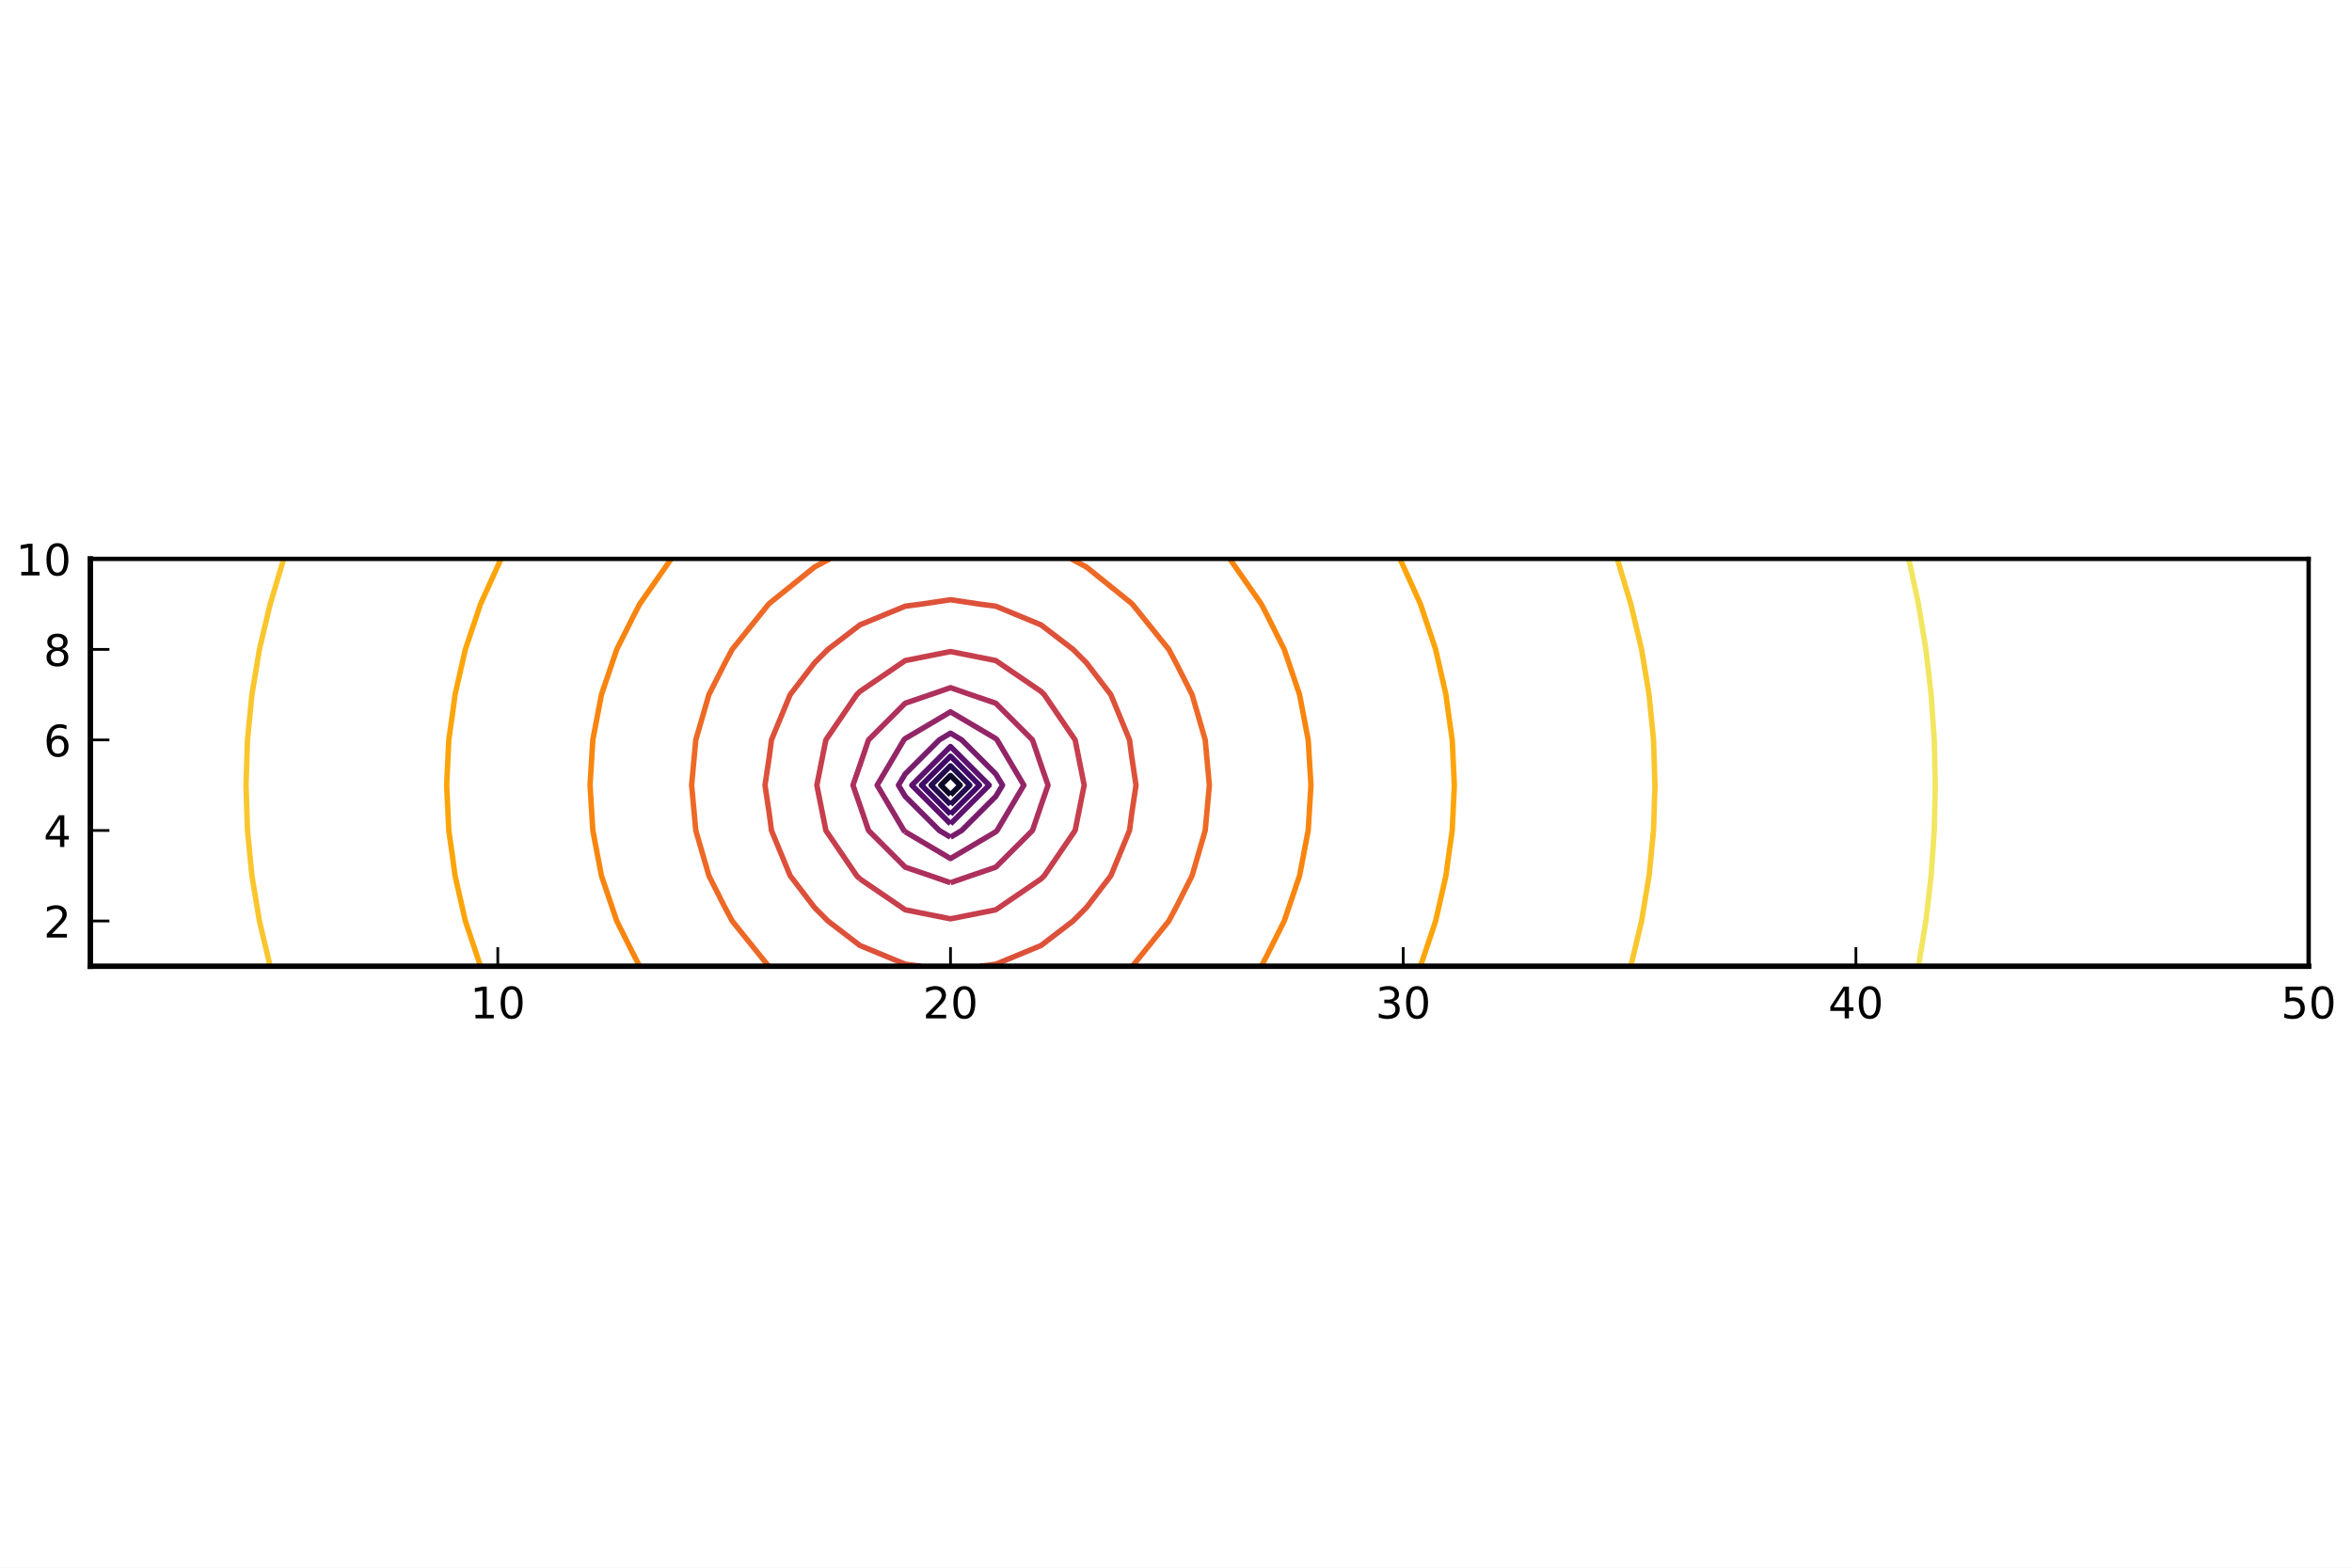
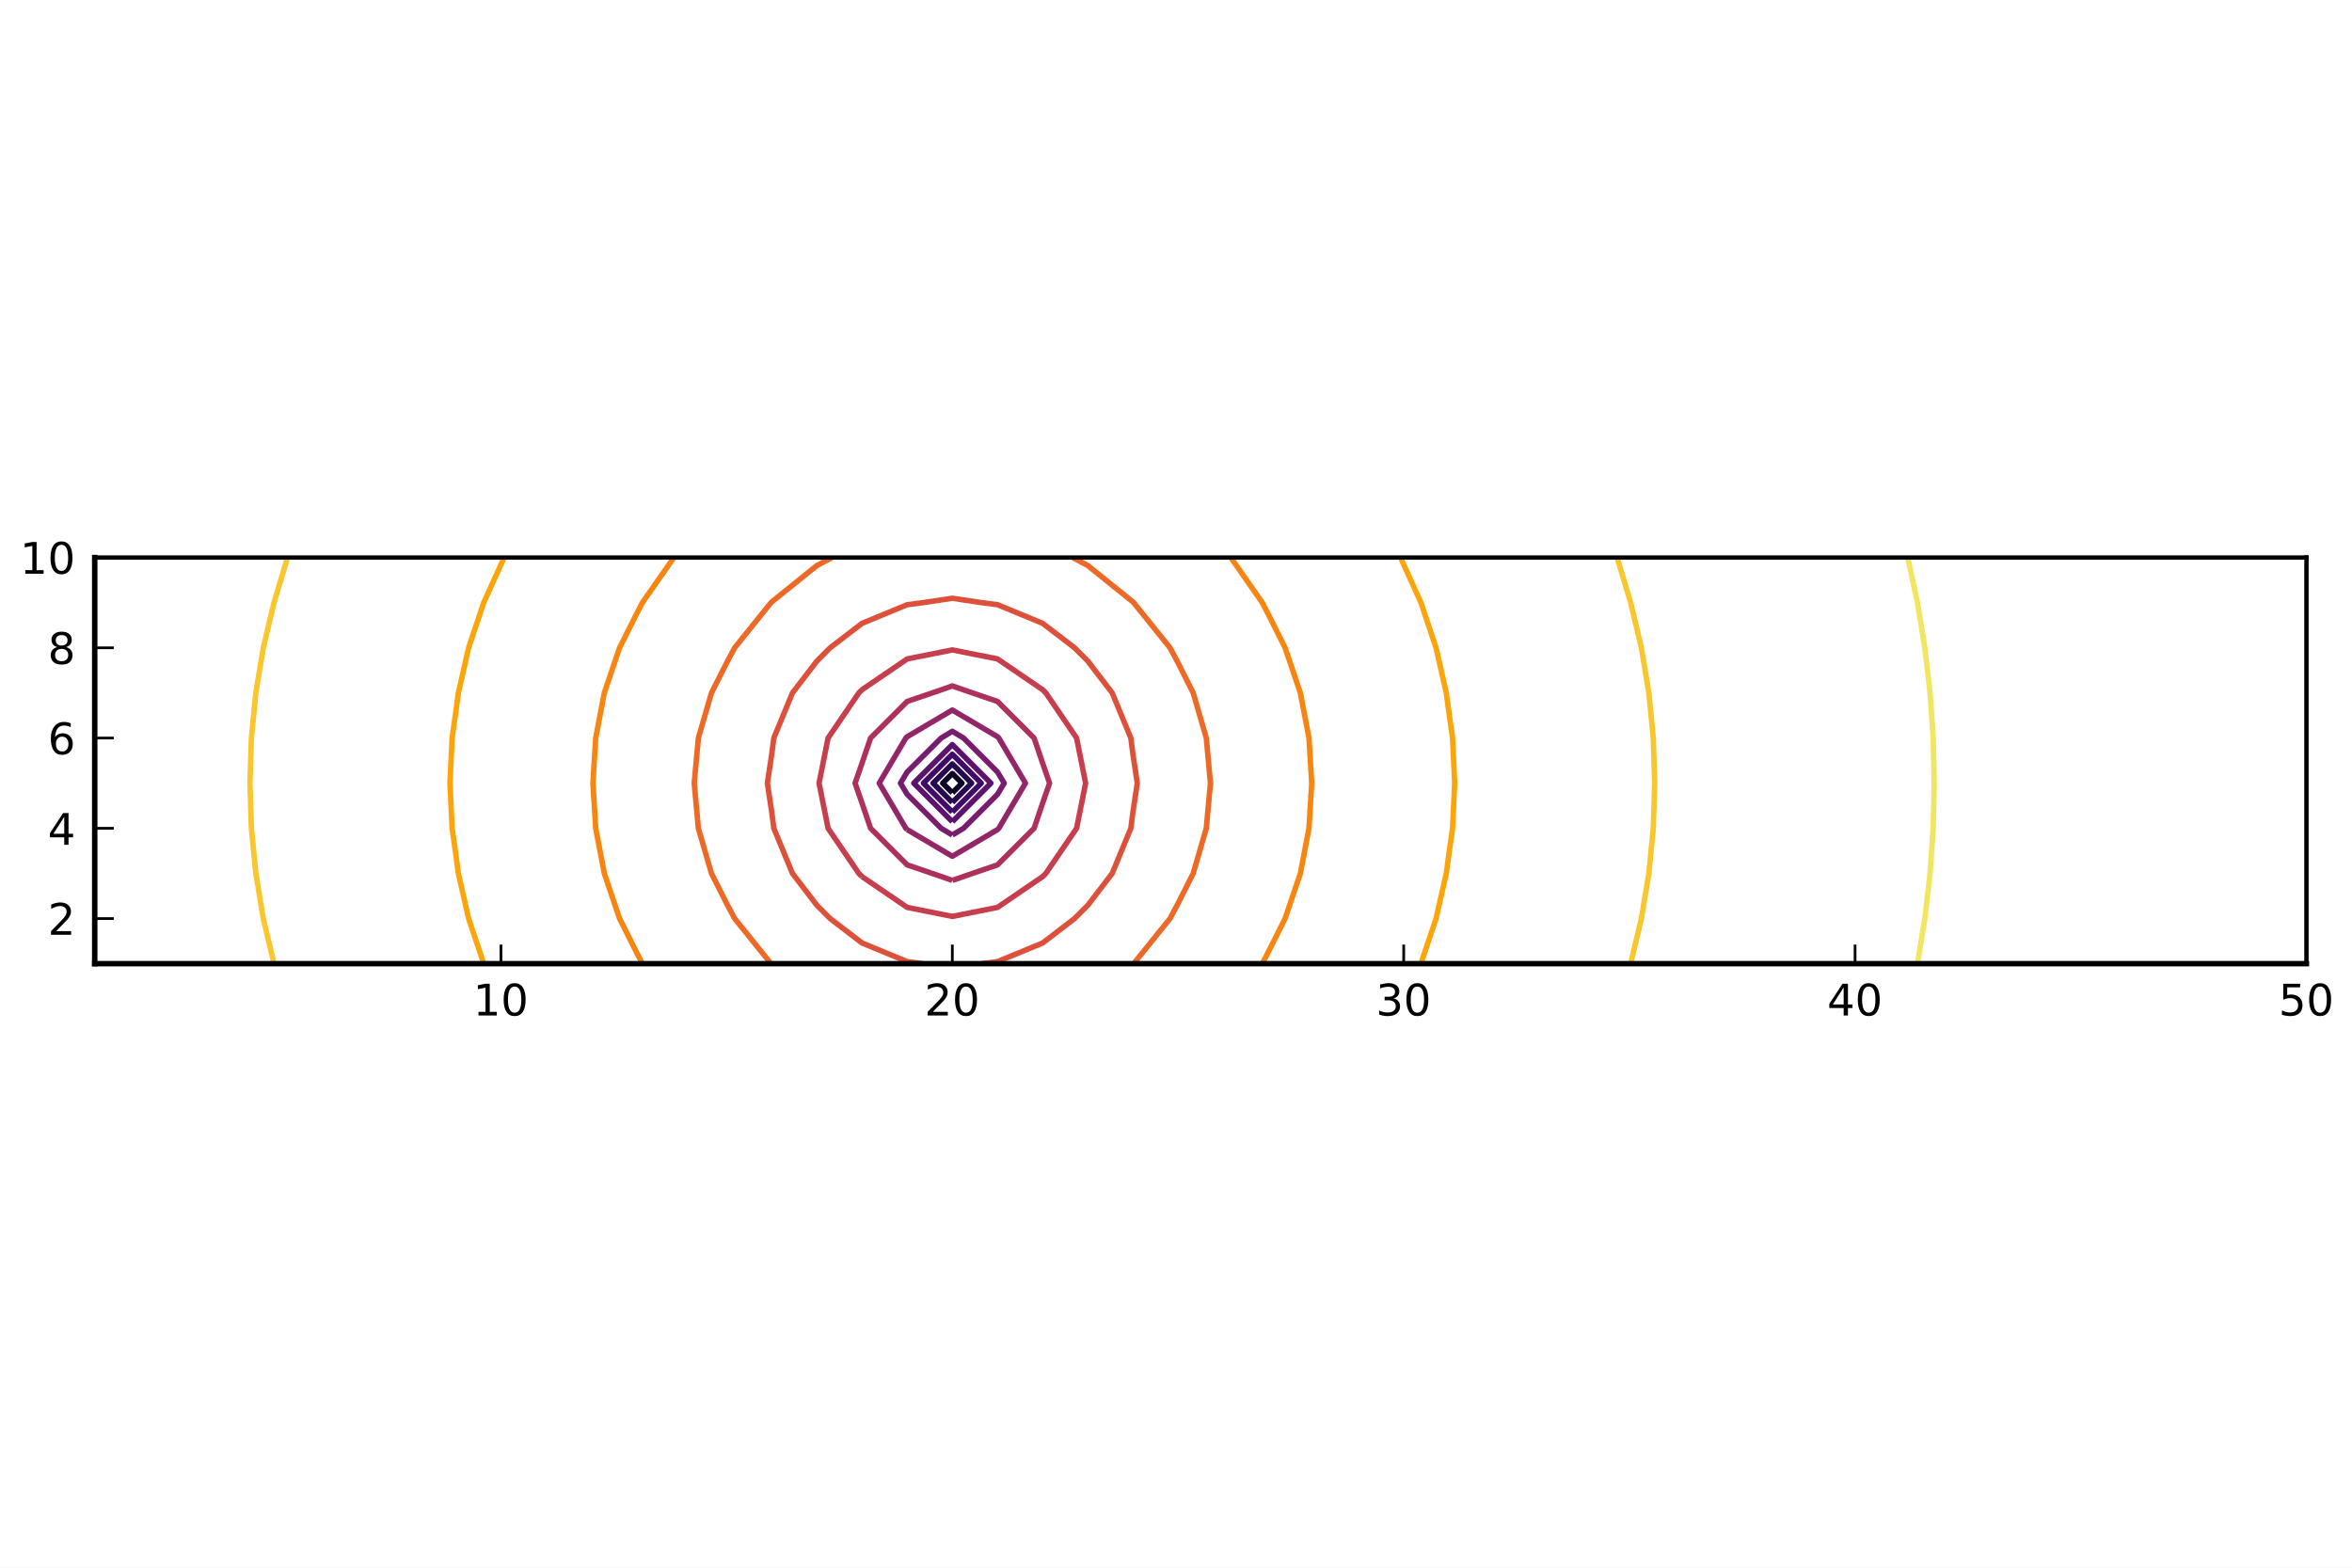
<svg xmlns="http://www.w3.org/2000/svg" xmlns:xlink="http://www.w3.org/1999/xlink" height="288pt" version="1.1" viewBox="0 0 432 288" width="432pt">
  <defs>
    <style type="text/css">
*{stroke-linecap:butt;stroke-linejoin:round;}
  </style>
  </defs>
  <g id="figure_1">
    <g id="patch_1">
      <path d="M 0 288  L 432 288  L 432 0  L 0 0  z " style="fill:#ffffff;" />
    </g>
    <g id="axes_1">
      <g id="patch_2">
-         <path d="M 16.595 177.508  L 424.035 177.508  L 424.035 102.672  L 16.595 102.672  z " style="fill:#ffffff;" />
+         <path d="M 17.398 177.037  L 423.634 177.037  L 423.634 102.423  L 17.398 102.423  z " style="fill:#ffffff;" />
      </g>
      <g id="LineCollection_1">
-         <path clip-path="url(#pd98d2b5784)" d="M 174.582 144.248  " style="fill:none;stroke:#000004;" />
+         <path clip-path="url(#p6b3e95eae3)" d="M 174.918 143.875  " style="fill:none;stroke:#000004;" />
      </g>
      <g id="LineCollection_2">
-         <path clip-path="url(#pd98d2b5784)" d="M 174.582 146.023  L 172.806 144.248  L 174.582 142.472  L 176.358 144.248  L 174.582 146.023  " style="fill:none;stroke:#0c0826;" />
+         <path clip-path="url(#p6b3e95eae3)" d="M 174.918 145.646  L 173.148 143.875  L 174.918 142.105  L 176.689 143.875  L 174.918 145.646  " style="fill:none;stroke:#0c0826;" />
      </g>
      <g id="LineCollection_3">
-         <path clip-path="url(#pd98d2b5784)" d="M 174.582 147.799  L 171.03 144.248  L 174.582 140.696  L 178.133 144.248  L 174.582 147.799  " style="fill:none;stroke:#240c4f;" />
+         <path clip-path="url(#p6b3e95eae3)" d="M 174.918 147.416  L 171.377 143.875  L 174.918 140.334  L 178.459 143.875  L 174.918 147.416  " style="fill:none;stroke:#240c4f;" />
      </g>
      <g id="LineCollection_4">
-         <path clip-path="url(#pd98d2b5784)" d="M 174.582 149.575  L 169.255 144.248  L 174.582 138.92  L 179.909 144.248  L 174.582 149.575  " style="fill:none;stroke:#420a68;" />
+         <path clip-path="url(#p6b3e95eae3)" d="M 174.918 149.187  L 169.607 143.875  L 174.918 138.564  L 180.23 143.875  L 174.918 149.187  " style="fill:none;stroke:#420a68;" />
      </g>
      <g id="LineCollection_5">
-         <path clip-path="url(#pd98d2b5784)" d="M 174.582 151.35  L 167.479 144.248  L 174.582 137.145  L 181.685 144.248  L 174.582 151.35  " style="fill:none;stroke:#5d126e;" />
+         <path clip-path="url(#p6b3e95eae3)" d="M 174.918 150.957  L 167.836 143.875  L 174.918 136.793  L 182 143.875  L 174.918 150.957  " style="fill:none;stroke:#5d126e;" />
      </g>
      <g id="LineCollection_6">
-         <path clip-path="url(#pd98d2b5784)" d="M 174.582 153.805  L 172.519 152.563  L 166.267 146.31  L 165.024 144.248  L 166.267 142.185  L 172.519 135.932  L 174.582 134.69  L 176.644 135.932  L 182.897 142.185  L 184.14 144.248  L 182.897 146.31  L 176.644 152.563  L 174.582 153.805  " style="fill:none;stroke:#781c6d;" />
+         <path clip-path="url(#p6b3e95eae3)" d="M 174.918 153.405  L 172.862 152.166  L 166.628 145.932  L 165.389 143.875  L 166.628 141.819  L 172.862 135.585  L 174.918 134.346  L 176.974 135.585  L 183.209 141.819  L 184.448 143.875  L 183.209 145.932  L 176.974 152.166  L 174.918 153.405  " style="fill:none;stroke:#781c6d;" />
      </g>
      <g id="LineCollection_7">
-         <path clip-path="url(#pd98d2b5784)" d="M 166.267 152.809  L 166.021 152.563  L 161.109 144.248  L 166.021 135.932  L 166.267 135.686  L 174.582 130.774  L 182.897 135.686  L 183.143 135.932  L 188.055 144.248  L 183.143 152.563  L 182.897 152.809  L 174.582 157.721  L 166.267 152.809  " style="fill:none;stroke:#932667;" />
+         <path clip-path="url(#p6b3e95eae3)" d="M 166.628 152.411  L 166.382 152.166  L 161.485 143.875  L 166.382 135.585  L 166.628 135.339  L 174.918 130.442  L 183.209 135.339  L 183.454 135.585  L 188.351 143.875  L 183.454 152.166  L 183.209 152.411  L 174.918 157.309  L 166.628 152.411  " style="fill:none;stroke:#932667;" />
      </g>
      <g id="LineCollection_8">
-         <path clip-path="url(#pd98d2b5784)" d="M 174.582 162.163  L 170.882 160.878  L 166.267 159.308  L 159.522 152.563  L 157.952 147.947  L 156.666 144.248  L 157.952 140.548  L 159.522 135.932  L 166.267 129.187  L 170.882 127.617  L 174.582 126.332  L 178.282 127.617  L 182.897 129.187  L 189.642 135.932  L 191.212 140.548  L 192.497 144.248  L 191.212 147.947  L 189.642 152.563  L 182.897 159.308  L 178.282 160.878  L 174.582 162.163  " style="fill:none;stroke:#ae305c;" />
+         <path clip-path="url(#p6b3e95eae3)" d="M 174.918 161.738  L 171.229 160.456  L 166.628 158.891  L 159.903 152.166  L 158.337 147.564  L 157.056 143.875  L 158.337 140.186  L 159.903 135.585  L 166.628 128.86  L 171.229 127.294  L 174.918 126.013  L 178.607 127.294  L 183.209 128.86  L 189.934 135.585  L 191.499 140.186  L 192.781 143.875  L 191.499 147.564  L 189.934 152.166  L 183.209 158.891  L 178.607 160.456  L 174.918 161.738  " style="fill:none;stroke:#ae305c;" />
      </g>
      <g id="LineCollection_9">
-         <path clip-path="url(#pd98d2b5784)" d="M 157.952 161.471  L 157.358 160.878  L 151.689 152.563  L 150.031 144.248  L 151.689 135.932  L 157.358 127.617  L 157.952 127.024  L 166.267 121.354  L 174.582 119.696  L 182.897 121.354  L 191.212 127.024  L 191.805 127.617  L 197.475 135.932  L 199.133 144.248  L 197.475 152.563  L 191.805 160.878  L 191.212 161.471  L 182.897 167.141  L 174.582 168.799  L 166.267 167.141  L 157.952 161.471  " style="fill:none;stroke:#c73e4c;" />
+         <path clip-path="url(#p6b3e95eae3)" d="M 158.337 161.048  L 157.746 160.456  L 152.093 152.166  L 150.44 143.875  L 152.093 135.585  L 157.746 127.294  L 158.337 126.703  L 166.628 121.05  L 174.918 119.397  L 183.209 121.05  L 191.499 126.703  L 192.091 127.294  L 197.744 135.585  L 199.397 143.875  L 197.744 152.166  L 192.091 160.456  L 191.499 161.048  L 183.209 166.701  L 174.918 168.354  L 166.628 166.701  L 158.337 161.048  " style="fill:none;stroke:#c73e4c;" />
      </g>
      <g id="LineCollection_10">
-         <path clip-path="url(#pd98d2b5784)" d="M 169.188 177.508  L 166.267 177.133  L 157.952 173.699  L 152.072 169.193  L 149.637 166.757  L 145.131 160.878  L 141.697 152.563  L 141.321 149.642  L 140.51 144.248  L 141.321 138.853  L 141.697 135.932  L 145.131 127.617  L 149.637 121.738  L 152.072 119.302  L 157.952 114.796  L 166.267 111.363  L 169.188 110.987  L 174.582 110.176  L 179.976 110.987  L 182.897 111.363  L 191.212 114.796  L 197.092 119.302  L 199.527 121.738  L 204.033 127.617  L 207.467 135.932  L 207.842 138.853  L 208.654 144.248  L 207.842 149.642  L 207.467 152.563  L 204.033 160.878  L 199.527 166.757  L 197.092 169.193  L 191.212 173.699  L 182.897 177.133  L 179.976 177.508  " style="fill:none;stroke:#dd513a;" />
+         <path clip-path="url(#p6b3e95eae3)" d="M 169.54 177.037  L 166.628 176.663  L 158.337 173.239  L 152.475 168.747  L 150.047 166.318  L 145.554 160.456  L 142.13 152.166  L 141.756 149.253  L 140.947 143.875  L 141.756 138.497  L 142.13 135.585  L 145.554 127.294  L 150.047 121.432  L 152.475 119.004  L 158.337 114.511  L 166.628 111.088  L 169.54 110.713  L 174.918 109.904  L 180.296 110.713  L 183.209 111.088  L 191.499 114.511  L 197.361 119.004  L 199.79 121.432  L 204.282 127.294  L 207.706 135.585  L 208.08 138.497  L 208.889 143.875  L 208.08 149.253  L 207.706 152.166  L 204.282 160.456  L 199.79 166.318  L 197.361 168.747  L 191.499 173.239  L 183.209 176.663  L 180.296 177.037  " style="fill:none;stroke:#dd513a;" />
      </g>
      <g id="LineCollection_11">
-         <path clip-path="url(#pd98d2b5784)" d="M 141.178 177.508  L 134.482 169.193  L 133.006 166.416  L 130.208 160.878  L 127.797 152.563  L 127.033 144.248  L 127.797 135.932  L 130.208 127.617  L 133.006 122.079  L 134.482 119.302  L 141.178 110.987  L 141.321 110.844  L 149.637 104.148  L 152.413 102.672  " style="fill:none;stroke:#ed6925;" />
-         <path clip-path="url(#pd98d2b5784)" d="M 196.751 102.672  L 199.527 104.148  L 207.842 110.844  L 207.986 110.987  L 214.682 119.302  L 216.157 122.079  L 218.956 127.617  L 221.367 135.932  L 222.13 144.248  L 221.367 152.563  L 218.956 160.878  L 216.157 166.416  L 214.682 169.193  L 207.986 177.508  " style="fill:none;stroke:#ed6925;" />
+         <path clip-path="url(#p6b3e95eae3)" d="M 141.613 177.037  L 134.937 168.747  L 133.466 165.978  L 130.676 160.456  L 128.271 152.166  L 127.51 143.875  L 128.271 135.585  L 130.676 127.294  L 133.466 121.772  L 134.937 119.004  L 141.613 110.713  L 141.756 110.57  L 150.047 103.894  L 152.815 102.423  " style="fill:none;stroke:#ed6925;" />
+         <path clip-path="url(#p6b3e95eae3)" d="M 197.021 102.423  L 199.79 103.894  L 208.08 110.57  L 208.223 110.713  L 214.899 119.004  L 216.371 121.772  L 219.16 127.294  L 221.565 135.585  L 222.326 143.875  L 221.565 152.166  L 219.16 160.456  L 216.371 165.978  L 214.899 168.747  L 208.223 177.037  " style="fill:none;stroke:#ed6925;" />
      </g>
      <g id="LineCollection_12">
-         <path clip-path="url(#pd98d2b5784)" d="M 117.485 177.508  L 116.376 175.366  L 113.283 169.193  L 110.467 160.878  L 108.884 152.563  L 108.376 144.248  L 108.884 135.932  L 110.467 127.617  L 113.283 119.302  L 116.376 113.129  L 117.485 110.987  L 123.282 102.672  " style="fill:none;stroke:#f8850f;" />
-         <path clip-path="url(#pd98d2b5784)" d="M 225.882 102.672  L 231.679 110.987  L 232.788 113.129  L 235.881 119.302  L 238.697 127.617  L 240.28 135.932  L 240.788 144.248  L 240.28 152.563  L 238.697 160.878  L 235.881 169.193  L 232.788 175.366  L 231.679 177.508  " style="fill:none;stroke:#f8850f;" />
+         <path clip-path="url(#p6b3e95eae3)" d="M 117.99 177.037  L 116.885 174.902  L 113.8 168.747  L 110.993 160.456  L 109.415 152.166  L 108.908 143.875  L 109.415 135.585  L 110.993 127.294  L 113.8 119.004  L 116.885 112.849  L 117.99 110.713  L 123.77 102.423  " style="fill:none;stroke:#f8850f;" />
+         <path clip-path="url(#p6b3e95eae3)" d="M 226.067 102.423  L 231.846 110.713  L 232.952 112.849  L 236.036 119.004  L 238.844 127.294  L 240.422 135.585  L 240.929 143.875  L 240.422 152.166  L 238.844 160.456  L 236.036 168.747  L 232.952 174.902  L 231.846 177.037  " style="fill:none;stroke:#f8850f;" />
      </g>
      <g id="LineCollection_13">
-         <path clip-path="url(#pd98d2b5784)" d="M 88.259 177.508  L 85.474 169.193  L 83.583 160.878  L 83.116 157.374  L 82.432 152.563  L 82.039 144.248  L 82.432 135.932  L 83.116 131.121  L 83.583 127.617  L 85.474 119.302  L 88.259 110.987  L 91.431 103.972  L 92.025 102.672  " style="fill:none;stroke:#fca50a;" />
-         <path clip-path="url(#pd98d2b5784)" d="M 257.139 102.672  L 257.733 103.972  L 260.905 110.987  L 263.689 119.302  L 265.58 127.617  L 266.048 131.121  L 266.732 135.932  L 267.125 144.248  L 266.732 152.563  L 266.048 157.374  L 265.58 160.878  L 263.689 169.193  L 260.905 177.508  " style="fill:none;stroke:#fca50a;" />
+         <path clip-path="url(#p6b3e95eae3)" d="M 88.851 177.037  L 86.074 168.747  L 84.189 160.456  L 83.722 156.963  L 83.04 152.166  L 82.649 143.875  L 83.04 135.585  L 83.722 130.787  L 84.189 127.294  L 86.074 119.004  L 88.851 110.713  L 92.013 103.719  L 92.605 102.423  " style="fill:none;stroke:#fca50a;" />
+         <path clip-path="url(#p6b3e95eae3)" d="M 257.231 102.423  L 257.823 103.719  L 260.986 110.713  L 263.762 119.004  L 265.647 127.294  L 266.114 130.787  L 266.796 135.585  L 267.187 143.875  L 266.796 152.166  L 266.114 156.963  L 265.647 160.456  L 263.762 168.747  L 260.986 177.037  " style="fill:none;stroke:#fca50a;" />
      </g>
      <g id="LineCollection_14">
-         <path clip-path="url(#pd98d2b5784)" d="M 49.622 177.508  L 47.648 169.193  L 46.271 160.878  L 45.457 152.563  L 45.188 144.248  L 45.457 135.932  L 46.271 127.617  L 47.648 119.302  L 49.622 110.987  L 49.855 110.22  L 52.11 102.672  " style="fill:none;stroke:#fac62d;" />
-         <path clip-path="url(#pd98d2b5784)" d="M 297.054 102.672  L 299.309 110.22  L 299.542 110.987  L 301.516 119.302  L 302.893 127.617  L 303.707 135.932  L 303.975 144.248  L 303.707 152.563  L 302.893 160.878  L 301.516 169.193  L 299.542 177.508  " style="fill:none;stroke:#fac62d;" />
+         <path clip-path="url(#p6b3e95eae3)" d="M 50.328 177.037  L 48.36 168.747  L 46.986 160.456  L 46.175 152.166  L 45.907 143.875  L 46.175 135.585  L 46.986 127.294  L 48.36 119.004  L 50.328 110.713  L 50.56 109.948  L 52.809 102.423  " style="fill:none;stroke:#fac62d;" />
+         <path clip-path="url(#p6b3e95eae3)" d="M 297.027 102.423  L 299.276 109.948  L 299.509 110.713  L 301.476 119.004  L 302.85 127.294  L 303.661 135.585  L 303.929 143.875  L 303.661 152.166  L 302.85 160.456  L 301.476 168.747  L 299.509 177.037  " style="fill:none;stroke:#fac62d;" />
      </g>
      <g id="LineCollection_15">
-         <path clip-path="url(#pd98d2b5784)" d="M 350.591 102.672  L 352.373 110.987  L 353.737 119.302  L 354.699 127.617  L 355.271 135.932  L 355.461 144.248  L 355.271 152.563  L 354.699 160.878  L 353.737 169.193  L 352.373 177.508  " style="fill:none;stroke:#f2e661;" />
+         <path clip-path="url(#p6b3e95eae3)" d="M 350.407 102.423  L 352.184 110.713  L 353.543 119.004  L 354.502 127.294  L 355.072 135.585  L 355.262 143.875  L 355.072 152.166  L 354.502 160.456  L 353.543 168.747  L 352.184 177.037  " style="fill:none;stroke:#f2e661;" />
      </g>
      <g id="LineCollection_16" />
      <g id="matplotlib.axis_1">
        <g id="xtick_1">
          <g id="line2d_1">
            <defs>
-               <path d="M 0 0  L 0 -3.5  " id="m5a21bd510a" style="stroke:#000000;stroke-width:0.5;" />
-             </defs>
-             <g>
-               <use style="stroke:#000000;stroke-width:0.5;" x="91.431" xlink:href="#m5a21bd510a" y="177.508" />
+               <path d="M 0 0  L 0 -3.5  " id="mecb7a3f359" style="stroke:#000000;stroke-width:0.5;" />
+             </defs>
+             <g>
+               <use style="stroke:#000000;stroke-width:0.5;" x="92.013" xlink:href="#mecb7a3f359" y="177.037" />
            </g>
          </g>
          <g id="text_1">
            <defs>
              <path d="M 12.406 8.297  L 28.516 8.297  L 28.516 63.922  L 10.984 60.406  L 10.984 69.391  L 28.422 72.906  L 38.281 72.906  L 38.281 8.297  L 54.391 8.297  L 54.391 0  L 12.406 0  z " id="DejaVuSans-49" />
              <path d="M 31.781 66.406  Q 24.172 66.406 20.328 58.906  Q 16.5 51.422 16.5 36.375  Q 16.5 21.391 20.328 13.891  Q 24.172 6.391 31.781 6.391  Q 39.453 6.391 43.281 13.891  Q 47.125 21.391 47.125 36.375  Q 47.125 51.422 43.281 58.906  Q 39.453 66.406 31.781 66.406  z M 31.781 74.219  Q 44.047 74.219 50.516 64.516  Q 56.984 54.828 56.984 36.375  Q 56.984 17.969 50.516 8.266  Q 44.047 -1.422 31.781 -1.422  Q 19.531 -1.422 13.062 8.266  Q 6.594 17.969 6.594 36.375  Q 6.594 54.828 13.062 64.516  Q 19.531 74.219 31.781 74.219  z " id="DejaVuSans-48" />
            </defs>
-             <g transform="translate(86.34069 187.0868)scale(0.08 -0.08)">
-               <use xlink:href="#DejaVuSans-49" />
-               <use x="63.623" xlink:href="#DejaVuSans-48" />
+             <g transform="translate(86.89296 186.6161)scale(0.08 -0.08)">
+               <use transform="translate(0 0.78125)" xlink:href="#DejaVuSans-49" />
+               <use transform="translate(63.62305 0.78125)" xlink:href="#DejaVuSans-48" />
            </g>
          </g>
        </g>
        <g id="xtick_2">
          <g id="line2d_2">
            <g>
-               <use style="stroke:#000000;stroke-width:0.5;" x="174.582" xlink:href="#m5a21bd510a" y="177.508" />
+               <use style="stroke:#000000;stroke-width:0.5;" x="174.918" xlink:href="#mecb7a3f359" y="177.037" />
            </g>
          </g>
          <g id="text_2">
            <defs>
              <path d="M 19.188 8.297  L 53.609 8.297  L 53.609 0  L 7.328 0  L 7.328 8.297  Q 12.938 14.109 22.625 23.891  Q 32.328 33.688 34.812 36.531  Q 39.547 41.844 41.422 45.531  Q 43.312 49.219 43.312 52.781  Q 43.312 58.594 39.234 62.25  Q 35.156 65.922 28.609 65.922  Q 23.969 65.922 18.812 64.312  Q 13.672 62.703 7.812 59.422  L 7.812 69.391  Q 13.766 71.781 18.938 73  Q 24.125 74.219 28.422 74.219  Q 39.75 74.219 46.484 68.547  Q 53.219 62.891 53.219 53.422  Q 53.219 48.922 51.531 44.891  Q 49.859 40.875 45.406 35.406  Q 44.188 33.984 37.641 27.219  Q 31.109 20.453 19.188 8.297  z " id="DejaVuSans-50" />
            </defs>
-             <g transform="translate(169.4919 187.0868)scale(0.08 -0.08)">
-               <use xlink:href="#DejaVuSans-50" />
-               <use x="63.623" xlink:href="#DejaVuSans-48" />
+             <g transform="translate(169.7981 186.6161)scale(0.08 -0.08)">
+               <use transform="translate(0 0.78125)" xlink:href="#DejaVuSans-50" />
+               <use transform="translate(63.62305 0.78125)" xlink:href="#DejaVuSans-48" />
            </g>
          </g>
        </g>
        <g id="xtick_3">
          <g id="line2d_3">
            <g>
-               <use style="stroke:#000000;stroke-width:0.5;" x="257.733" xlink:href="#m5a21bd510a" y="177.508" />
+               <use style="stroke:#000000;stroke-width:0.5;" x="257.823" xlink:href="#mecb7a3f359" y="177.037" />
            </g>
          </g>
          <g id="text_3">
            <defs>
              <path d="M 40.578 39.312  Q 47.656 37.797 51.625 33  Q 55.609 28.219 55.609 21.188  Q 55.609 10.406 48.188 4.484  Q 40.766 -1.422 27.094 -1.422  Q 22.516 -1.422 17.656 -0.516  Q 12.797 0.391 7.625 2.203  L 7.625 11.719  Q 11.719 9.328 16.594 8.109  Q 21.484 6.891 26.812 6.891  Q 36.078 6.891 40.938 10.547  Q 45.797 14.203 45.797 21.188  Q 45.797 27.641 41.281 31.266  Q 36.766 34.906 28.719 34.906  L 20.219 34.906  L 20.219 43.016  L 29.109 43.016  Q 36.375 43.016 40.234 45.922  Q 44.094 48.828 44.094 54.297  Q 44.094 59.906 40.109 62.906  Q 36.141 65.922 28.719 65.922  Q 24.656 65.922 20.016 65.031  Q 15.375 64.156 9.812 62.312  L 9.812 71.094  Q 15.438 72.656 20.344 73.438  Q 25.25 74.219 29.594 74.219  Q 40.828 74.219 47.359 69.109  Q 53.906 64.016 53.906 55.328  Q 53.906 49.266 50.438 45.094  Q 46.969 40.922 40.578 39.312  z " id="DejaVuSans-51" />
            </defs>
-             <g transform="translate(252.643 187.0868)scale(0.08 -0.08)">
-               <use xlink:href="#DejaVuSans-51" />
-               <use x="63.623" xlink:href="#DejaVuSans-48" />
+             <g transform="translate(252.7032 186.6161)scale(0.08 -0.08)">
+               <use transform="translate(0 0.78125)" xlink:href="#DejaVuSans-51" />
+               <use transform="translate(63.62305 0.78125)" xlink:href="#DejaVuSans-48" />
            </g>
          </g>
        </g>
        <g id="xtick_4">
          <g id="line2d_4">
            <g>
-               <use style="stroke:#000000;stroke-width:0.5;" x="340.884" xlink:href="#m5a21bd510a" y="177.508" />
+               <use style="stroke:#000000;stroke-width:0.5;" x="340.728" xlink:href="#mecb7a3f359" y="177.037" />
            </g>
          </g>
          <g id="text_4">
            <defs>
              <path d="M 37.797 64.312  L 12.891 25.391  L 37.797 25.391  z M 35.203 72.906  L 47.609 72.906  L 47.609 25.391  L 58.016 25.391  L 58.016 17.188  L 47.609 17.188  L 47.609 0  L 37.797 0  L 37.797 17.188  L 4.891 17.188  L 4.891 26.703  z " id="DejaVuSans-52" />
            </defs>
-             <g transform="translate(335.7942 187.0868)scale(0.08 -0.08)">
-               <use xlink:href="#DejaVuSans-52" />
-               <use x="63.623" xlink:href="#DejaVuSans-48" />
+             <g transform="translate(335.6084 186.6161)scale(0.08 -0.08)">
+               <use transform="translate(0 0.78125)" xlink:href="#DejaVuSans-52" />
+               <use transform="translate(63.62305 0.78125)" xlink:href="#DejaVuSans-48" />
            </g>
          </g>
        </g>
        <g id="xtick_5">
          <g id="line2d_5">
            <g>
-               <use style="stroke:#000000;stroke-width:0.5;" x="424.035" xlink:href="#m5a21bd510a" y="177.508" />
+               <use style="stroke:#000000;stroke-width:0.5;" x="423.634" xlink:href="#mecb7a3f359" y="177.037" />
            </g>
          </g>
          <g id="text_5">
            <defs>
              <path d="M 10.797 72.906  L 49.516 72.906  L 49.516 64.594  L 19.828 64.594  L 19.828 46.734  Q 21.969 47.469 24.109 47.828  Q 26.266 48.188 28.422 48.188  Q 40.625 48.188 47.75 41.5  Q 54.891 34.812 54.891 23.391  Q 54.891 11.625 47.562 5.094  Q 40.234 -1.422 26.906 -1.422  Q 22.312 -1.422 17.547 -0.641  Q 12.797 0.141 7.719 1.703  L 7.719 11.625  Q 12.109 9.234 16.797 8.062  Q 21.484 6.891 26.703 6.891  Q 35.156 6.891 40.078 11.328  Q 45.016 15.766 45.016 23.391  Q 45.016 31 40.078 35.438  Q 35.156 39.891 26.703 39.891  Q 22.75 39.891 18.812 39.016  Q 14.891 38.141 10.797 36.281  z " id="DejaVuSans-53" />
            </defs>
-             <g transform="translate(418.9454 187.0868)scale(0.08 -0.08)">
-               <use xlink:href="#DejaVuSans-53" />
-               <use x="63.623" xlink:href="#DejaVuSans-48" />
+             <g transform="translate(418.5135 186.6161)scale(0.08 -0.08)">
+               <use transform="translate(0 0.78125)" xlink:href="#DejaVuSans-53" />
+               <use transform="translate(63.62305 0.78125)" xlink:href="#DejaVuSans-48" />
            </g>
          </g>
        </g>
      </g>
      <g id="matplotlib.axis_2">
        <g id="ytick_1">
          <g id="line2d_6">
            <defs>
-               <path d="M 0 0  L 3.5 0  " id="mf3f0de5bdc" style="stroke:#000000;stroke-width:0.5;" />
-             </defs>
-             <g>
-               <use style="stroke:#000000;stroke-width:0.5;" x="16.595" xlink:href="#mf3f0de5bdc" y="169.193" />
+               <path d="M 0 0  L 3.5 0  " id="m5a3cdf8918" style="stroke:#000000;stroke-width:0.5;" />
+             </defs>
+             <g>
+               <use style="stroke:#000000;stroke-width:0.5;" x="17.398" xlink:href="#m5a3cdf8918" y="168.747" />
            </g>
          </g>
          <g id="text_6">
-             <g transform="translate(8.004646 172.2323)scale(0.08 -0.08)">
-               <use xlink:href="#DejaVuSans-50" />
+             <g transform="translate(8.77834 171.7862)scale(0.08 -0.08)">
+               <use transform="translate(0 0.78125)" xlink:href="#DejaVuSans-50" />
            </g>
          </g>
        </g>
        <g id="ytick_2">
          <g id="line2d_7">
            <g>
-               <use style="stroke:#000000;stroke-width:0.5;" x="16.595" xlink:href="#mf3f0de5bdc" y="152.563" />
+               <use style="stroke:#000000;stroke-width:0.5;" x="17.398" xlink:href="#m5a3cdf8918" y="152.166" />
            </g>
          </g>
          <g id="text_7">
-             <g transform="translate(8.004646 155.602)scale(0.08 -0.08)">
-               <use xlink:href="#DejaVuSans-52" />
+             <g transform="translate(8.77834 155.2051)scale(0.08 -0.08)">
+               <use transform="translate(0 0.09375)" xlink:href="#DejaVuSans-52" />
            </g>
          </g>
        </g>
        <g id="ytick_3">
          <g id="line2d_8">
            <g>
-               <use style="stroke:#000000;stroke-width:0.5;" x="16.595" xlink:href="#mf3f0de5bdc" y="135.932" />
+               <use style="stroke:#000000;stroke-width:0.5;" x="17.398" xlink:href="#m5a3cdf8918" y="135.585" />
            </g>
          </g>
          <g id="text_8">
            <defs>
              <path d="M 33.016 40.375  Q 26.375 40.375 22.484 35.828  Q 18.609 31.297 18.609 23.391  Q 18.609 15.531 22.484 10.953  Q 26.375 6.391 33.016 6.391  Q 39.656 6.391 43.531 10.953  Q 47.406 15.531 47.406 23.391  Q 47.406 31.297 43.531 35.828  Q 39.656 40.375 33.016 40.375  z M 52.594 71.297  L 52.594 62.312  Q 48.875 64.062 45.094 64.984  Q 41.312 65.922 37.594 65.922  Q 27.828 65.922 22.672 59.328  Q 17.531 52.734 16.797 39.406  Q 19.672 43.656 24.016 45.922  Q 28.375 48.188 33.594 48.188  Q 44.578 48.188 50.953 41.516  Q 57.328 34.859 57.328 23.391  Q 57.328 12.156 50.688 5.359  Q 44.047 -1.422 33.016 -1.422  Q 20.359 -1.422 13.672 8.266  Q 6.984 17.969 6.984 36.375  Q 6.984 53.656 15.188 63.938  Q 23.391 74.219 37.203 74.219  Q 40.922 74.219 44.703 73.484  Q 48.484 72.75 52.594 71.297  z " id="DejaVuSans-54" />
            </defs>
-             <g transform="translate(8.004646 138.9718)scale(0.08 -0.08)">
-               <use xlink:href="#DejaVuSans-54" />
+             <g transform="translate(8.77834 138.6241)scale(0.08 -0.08)">
+               <use transform="translate(0 0.78125)" xlink:href="#DejaVuSans-54" />
            </g>
          </g>
        </g>
        <g id="ytick_4">
          <g id="line2d_9">
            <g>
-               <use style="stroke:#000000;stroke-width:0.5;" x="16.595" xlink:href="#mf3f0de5bdc" y="119.302" />
+               <use style="stroke:#000000;stroke-width:0.5;" x="17.398" xlink:href="#m5a3cdf8918" y="119.004" />
            </g>
          </g>
          <g id="text_9">
            <defs>
              <path d="M 31.781 34.625  Q 24.75 34.625 20.719 30.859  Q 16.703 27.094 16.703 20.516  Q 16.703 13.922 20.719 10.156  Q 24.75 6.391 31.781 6.391  Q 38.812 6.391 42.859 10.172  Q 46.922 13.969 46.922 20.516  Q 46.922 27.094 42.891 30.859  Q 38.875 34.625 31.781 34.625  z M 21.922 38.812  Q 15.578 40.375 12.031 44.719  Q 8.5 49.078 8.5 55.328  Q 8.5 64.062 14.719 69.141  Q 20.953 74.219 31.781 74.219  Q 42.672 74.219 48.875 69.141  Q 55.078 64.062 55.078 55.328  Q 55.078 49.078 51.531 44.719  Q 48 40.375 41.703 38.812  Q 48.828 37.156 52.797 32.312  Q 56.781 27.484 56.781 20.516  Q 56.781 9.906 50.312 4.234  Q 43.844 -1.422 31.781 -1.422  Q 19.734 -1.422 13.25 4.234  Q 6.781 9.906 6.781 20.516  Q 6.781 27.484 10.781 32.312  Q 14.797 37.156 21.922 38.812  z M 18.312 54.391  Q 18.312 48.734 21.844 45.562  Q 25.391 42.391 31.781 42.391  Q 38.141 42.391 41.719 45.562  Q 45.312 48.734 45.312 54.391  Q 45.312 60.062 41.719 63.234  Q 38.141 66.406 31.781 66.406  Q 25.391 66.406 21.844 63.234  Q 18.312 60.062 18.312 54.391  z " id="DejaVuSans-56" />
            </defs>
-             <g transform="translate(8.004646 122.3416)scale(0.08 -0.08)">
-               <use xlink:href="#DejaVuSans-56" />
+             <g transform="translate(8.77834 122.0431)scale(0.08 -0.08)">
+               <use transform="translate(0 0.78125)" xlink:href="#DejaVuSans-56" />
            </g>
          </g>
        </g>
        <g id="ytick_5">
          <g id="line2d_10">
            <g>
-               <use style="stroke:#000000;stroke-width:0.5;" x="16.595" xlink:href="#mf3f0de5bdc" y="102.672" />
+               <use style="stroke:#000000;stroke-width:0.5;" x="17.398" xlink:href="#m5a3cdf8918" y="102.423" />
            </g>
          </g>
          <g id="text_10">
-             <g transform="translate(2.914646 105.7114)scale(0.08 -0.08)">
-               <use xlink:href="#DejaVuSans-49" />
-               <use x="63.623" xlink:href="#DejaVuSans-48" />
+             <g transform="translate(3.65834 105.4621)scale(0.08 -0.08)">
+               <use transform="translate(0 0.78125)" xlink:href="#DejaVuSans-49" />
+               <use transform="translate(63.62305 0.78125)" xlink:href="#DejaVuSans-48" />
            </g>
          </g>
        </g>
      </g>
      <g id="patch_3">
-         <path d="M 16.595 177.508  L 16.595 102.672  " style="fill:none;stroke:#000000;stroke-linecap:square;stroke-linejoin:miter;" />
+         <path d="M 17.398 177.037  L 17.398 102.423  " style="fill:none;stroke:#000000;stroke-linecap:square;stroke-linejoin:miter;" />
      </g>
      <g id="patch_4">
-         <path d="M 424.035 177.508  L 424.035 102.672  " style="fill:none;stroke:#000000;stroke-linecap:square;stroke-linejoin:miter;stroke-width:0.8;" />
+         <path d="M 423.634 177.037  L 423.634 102.423  " style="fill:none;stroke:#000000;stroke-linecap:square;stroke-linejoin:miter;stroke-width:0.8;" />
      </g>
      <g id="patch_5">
-         <path d="M 16.595 177.508  L 424.035 177.508  " style="fill:none;stroke:#000000;stroke-linecap:square;stroke-linejoin:miter;" />
+         <path d="M 17.398 177.037  L 423.634 177.037  " style="fill:none;stroke:#000000;stroke-linecap:square;stroke-linejoin:miter;" />
      </g>
      <g id="patch_6">
-         <path d="M 16.595 102.672  L 424.035 102.672  " style="fill:none;stroke:#000000;stroke-linecap:square;stroke-linejoin:miter;stroke-width:0.8;" />
+         <path d="M 17.398 102.423  L 423.634 102.423  " style="fill:none;stroke:#000000;stroke-linecap:square;stroke-linejoin:miter;stroke-width:0.8;" />
      </g>
    </g>
  </g>
  <defs>
-     <clipPath id="pd98d2b5784">
-       <rect height="74.836" width="407.441" x="16.595" y="102.672" />
+     <clipPath id="p6b3e95eae3">
+       <rect height="74.615" width="406.235" x="17.398" y="102.423" />
    </clipPath>
  </defs>
</svg>
